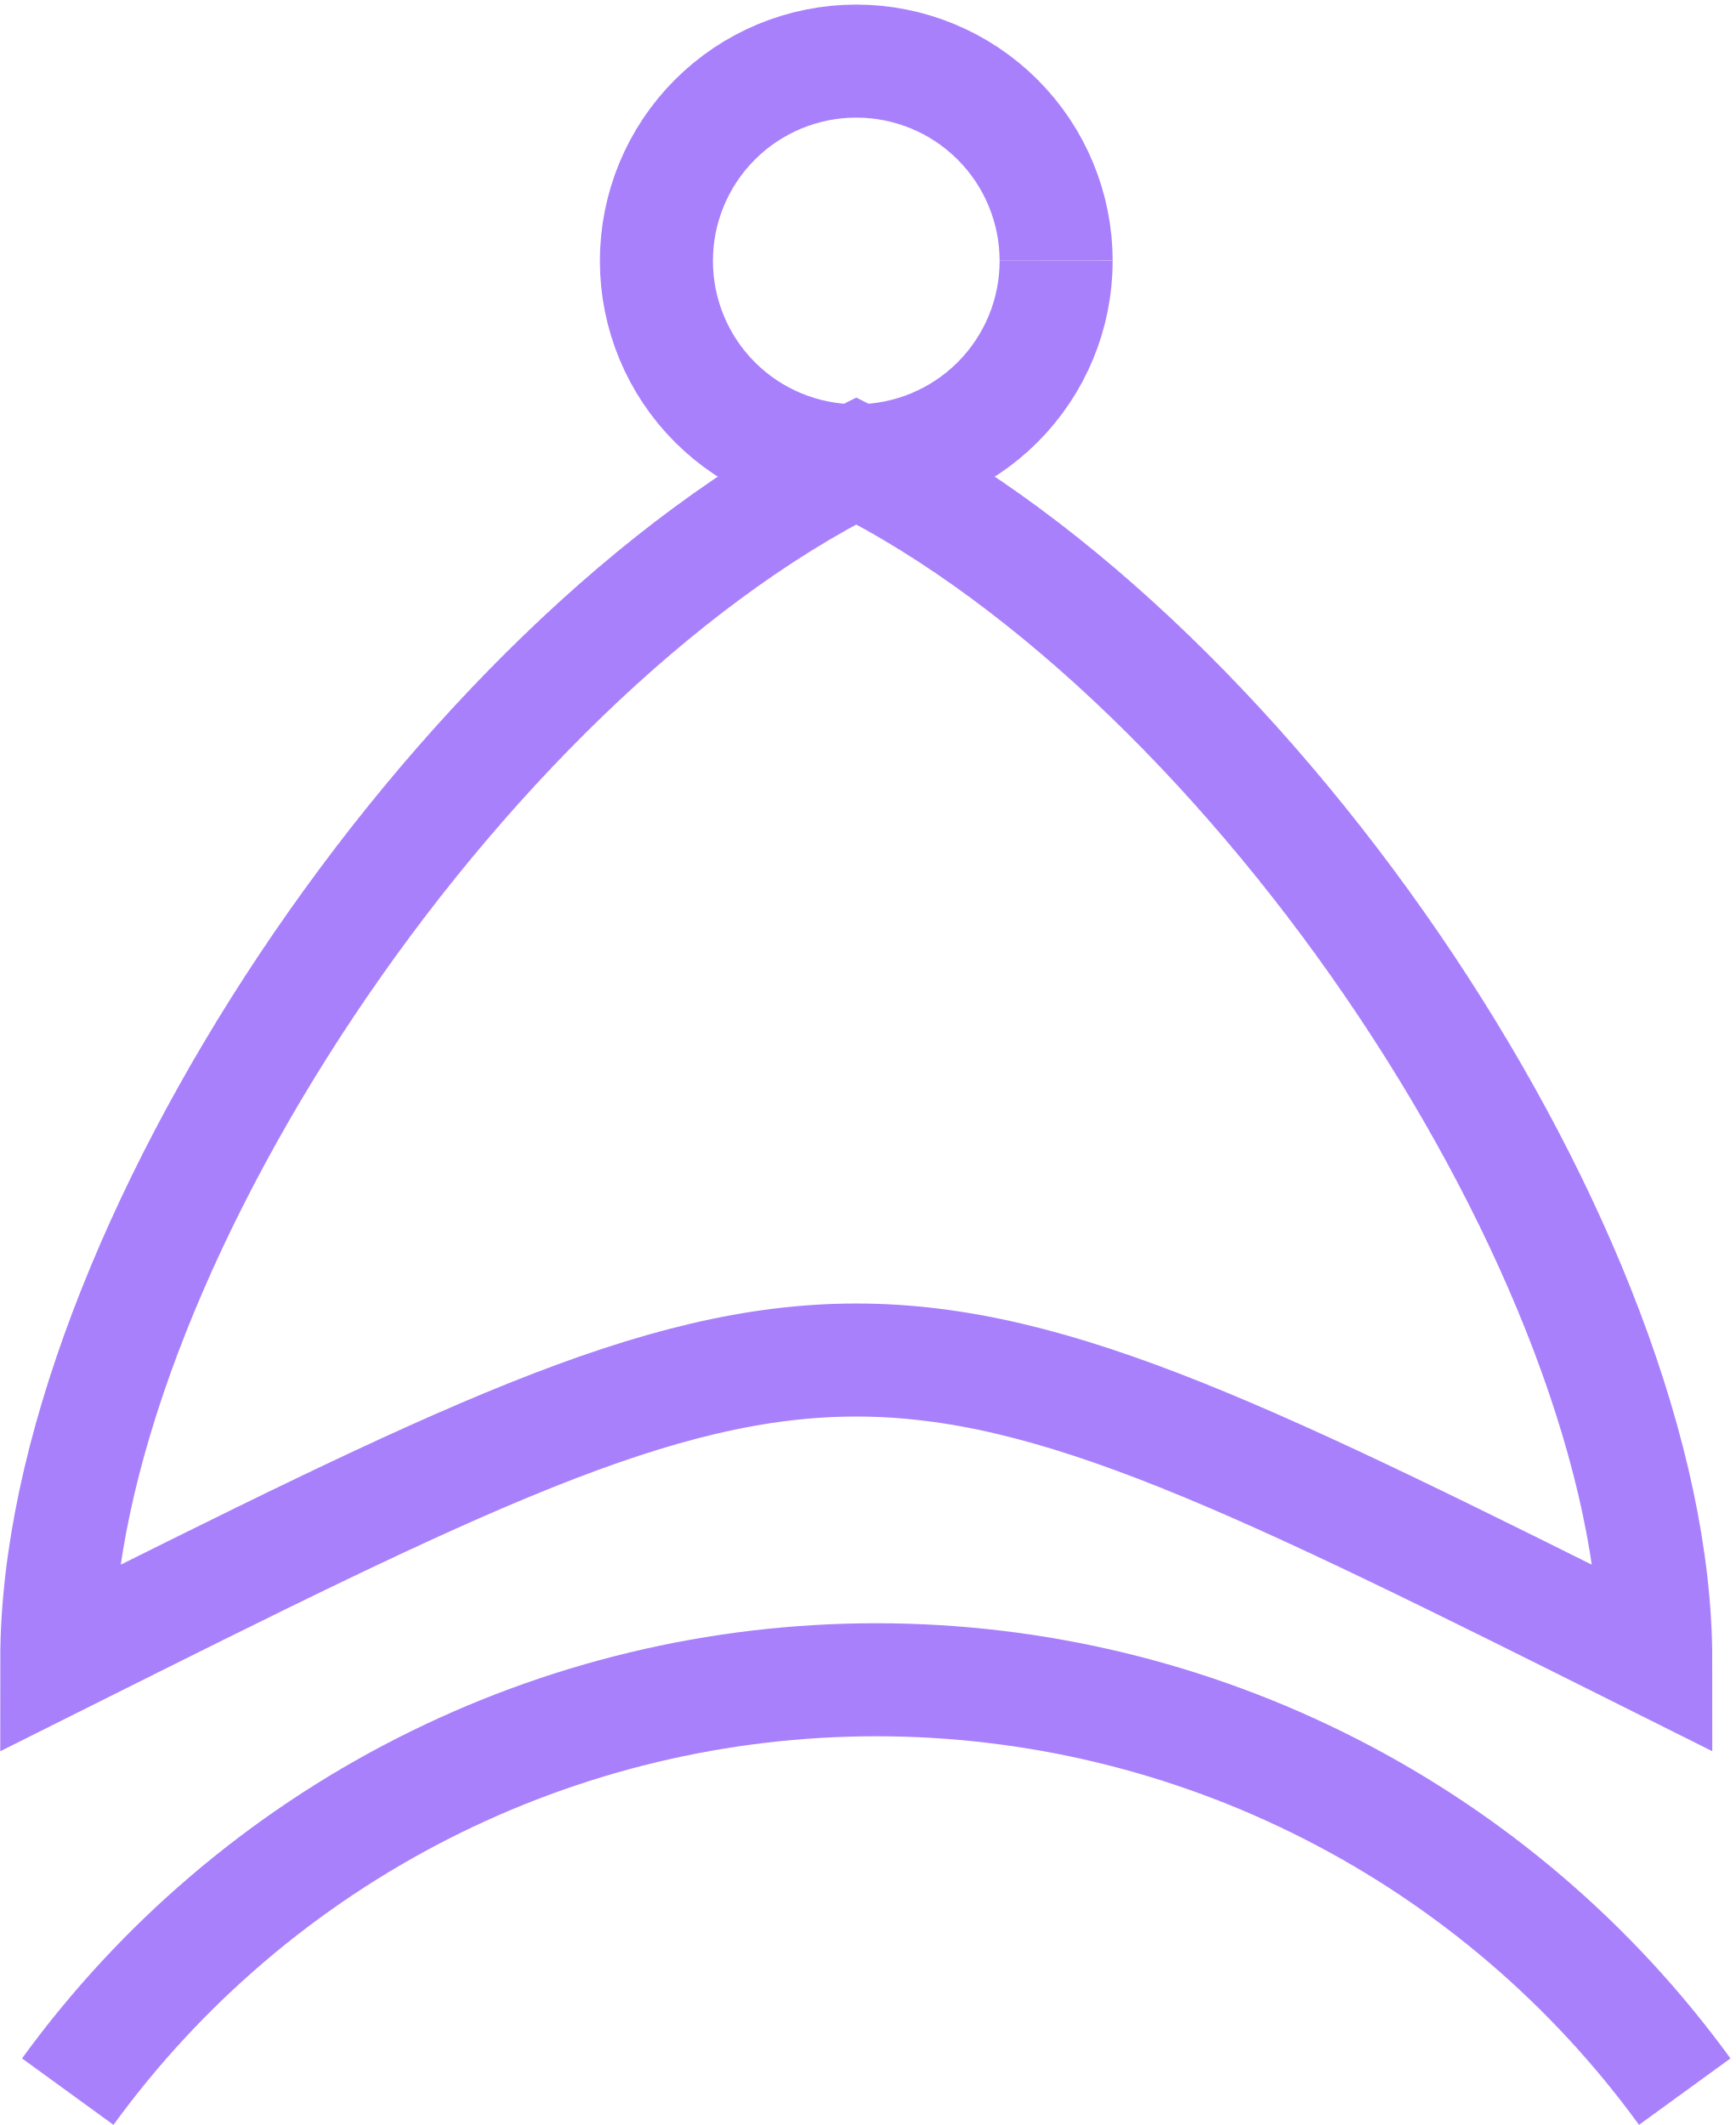
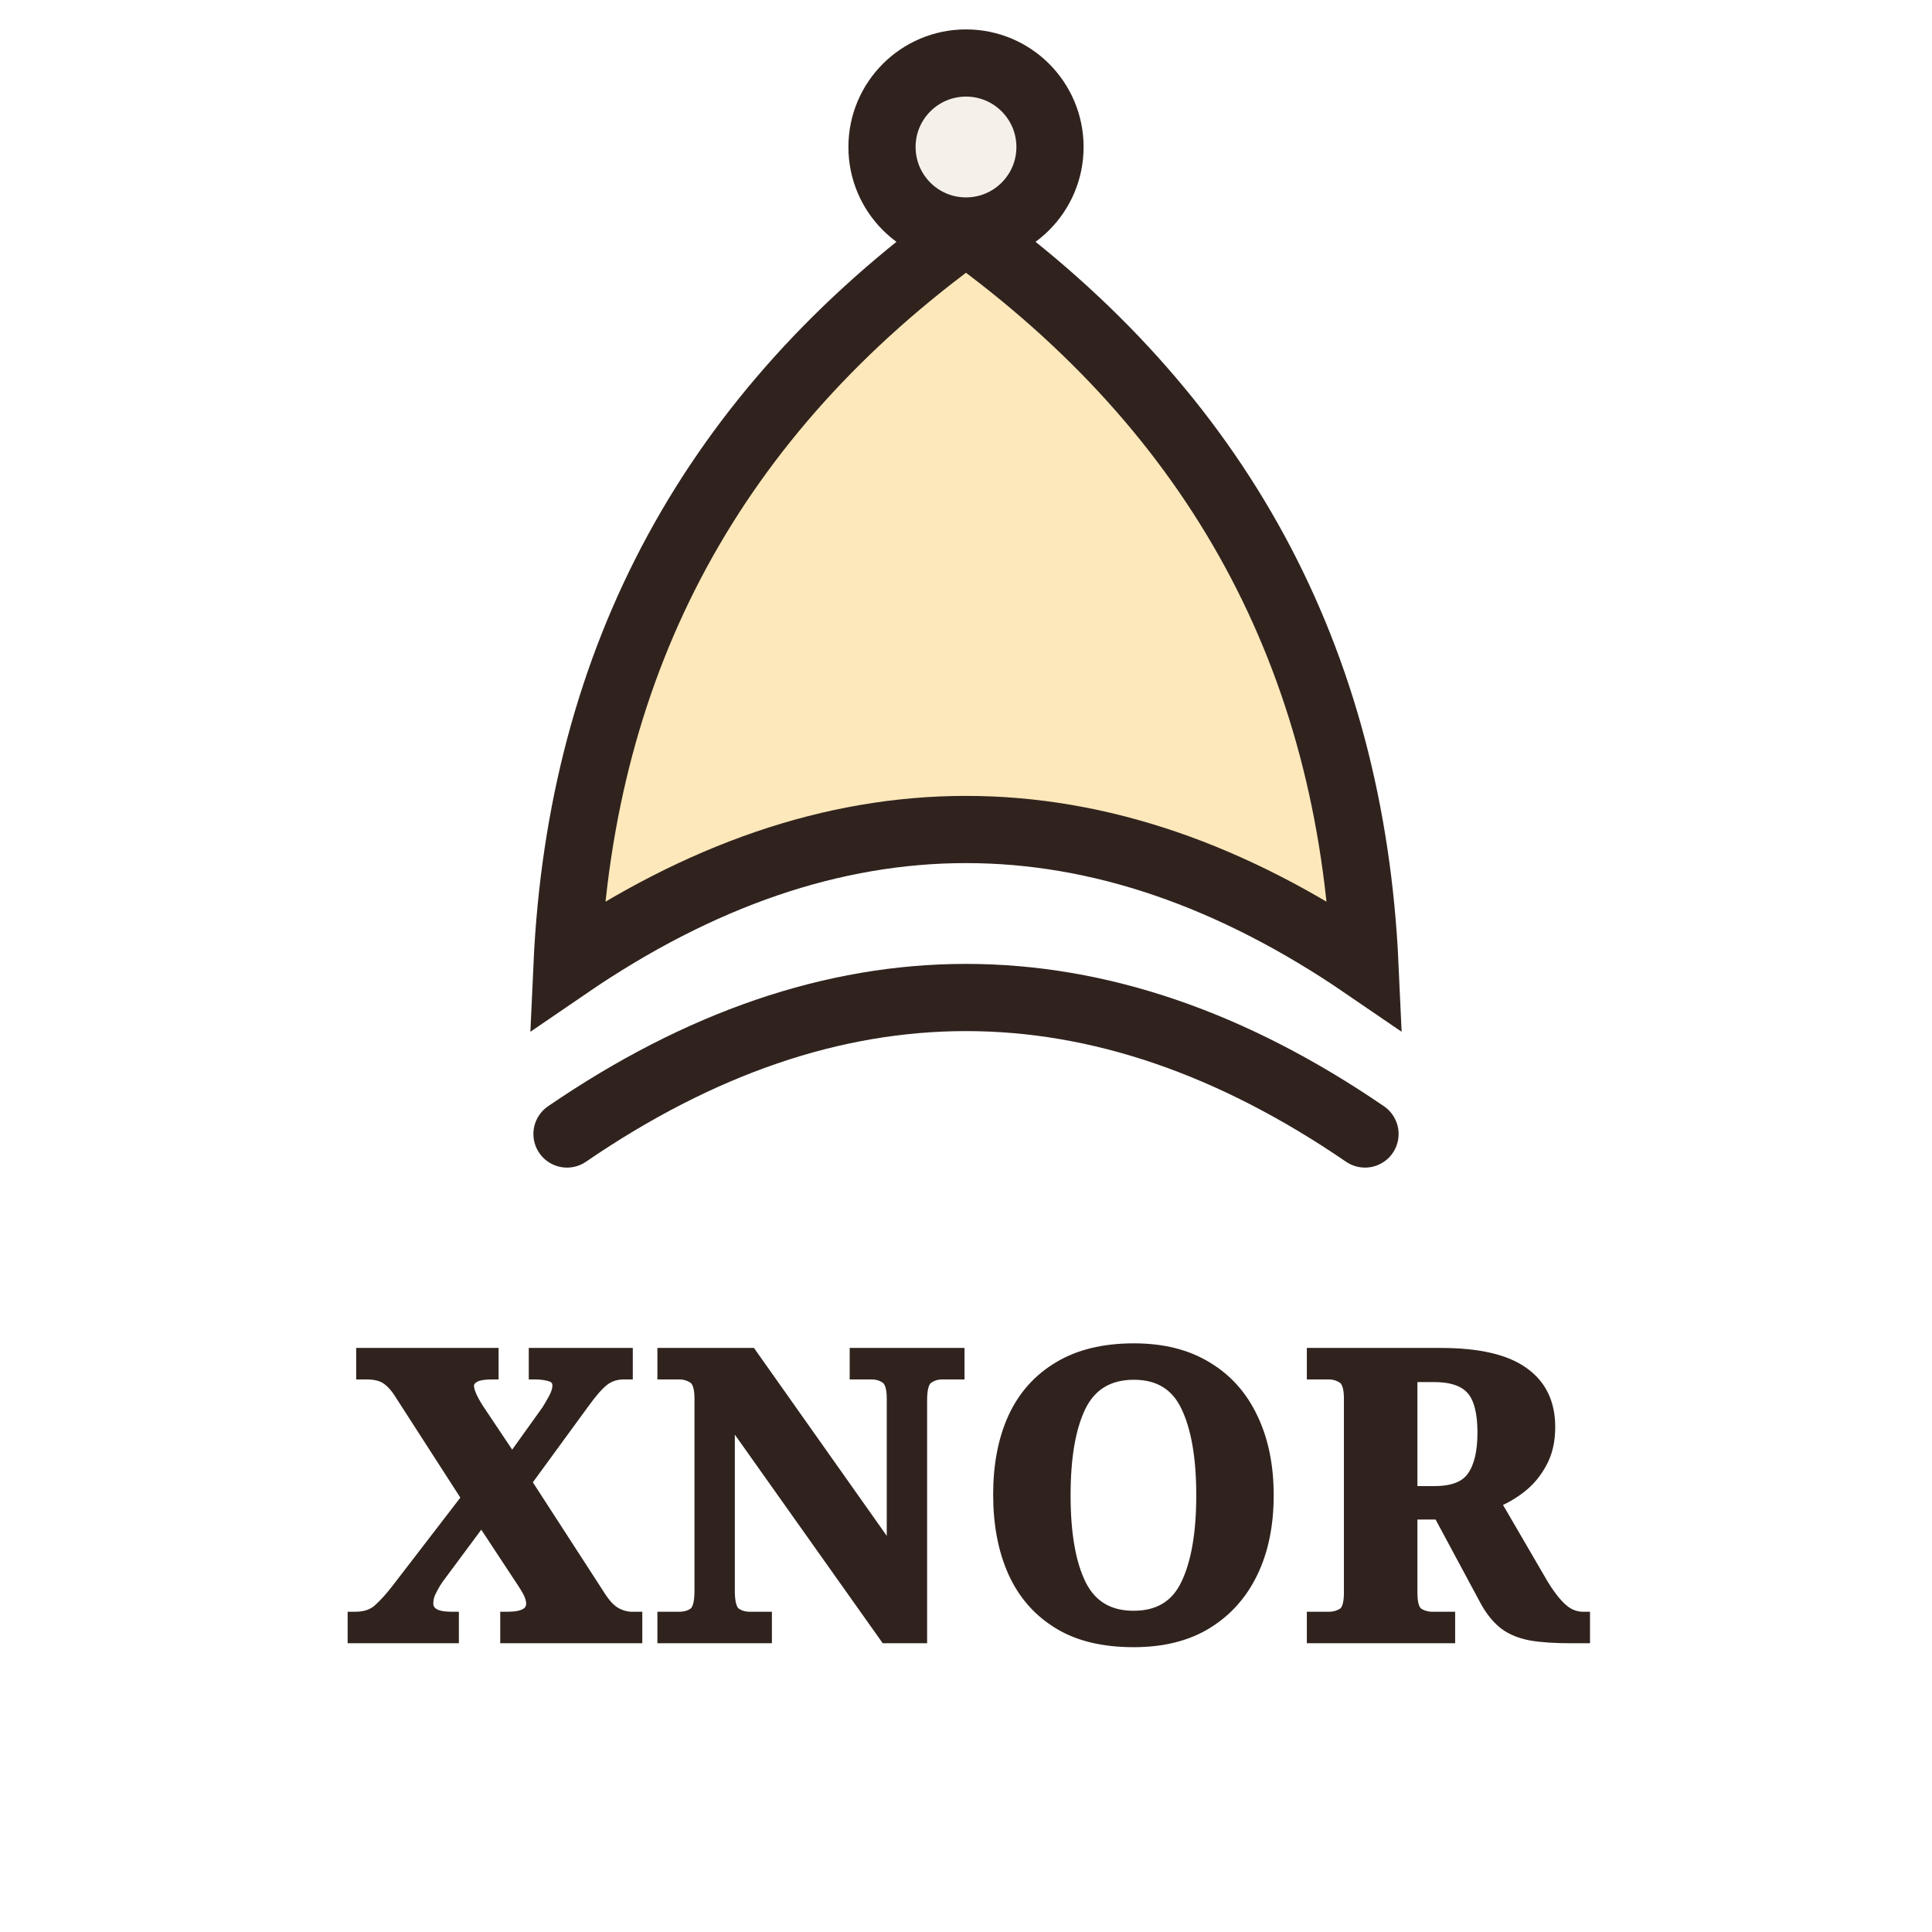
- <svg xmlns="http://www.w3.org/2000/svg" fill="none" height="376" viewBox="0 0 307 376" width="307">
-   <g stroke="#a980fc" stroke-miterlimit="10" stroke-width="20">
-     <path d="m10.047 293.683c0-70.718 70.718-176.795 141.436-212.154 70.718 35.359 141.436 141.436 141.436 212.154-141.436-70.718-141.436-70.718-282.872 0z" />
-     <path d="m11.987 370.095c16.399-22.571 37.908-40.941 62.767-53.608 24.859-12.666 52.363-19.269 80.263-19.269s55.404 6.603 80.263 19.269c24.86 12.667 46.368 31.037 62.767 53.608" />
-     <path d="m186.842 46.17c0 9.376-3.724 18.369-10.353 24.999-6.63 6.631-15.621 10.357-24.997 10.36-9.376.002-18.37-3.719-25.002-10.347-6.633-6.628-10.361-15.618-10.366-24.994-.005-9.376 3.715-18.37 10.341-25.005 6.626-6.634 15.615-10.365 24.991-10.372 9.377-.007 18.372 3.71 25.008 10.335 6.635 6.624 10.369 15.613 10.378 24.989" />
+ <svg xmlns="http://www.w3.org/2000/svg" width="184" height="184" viewBox="-46 -30 92 92">
+   <g transform="rotate(270)">
+     <path d="M -24 -19 Q -11 0 -24 19" fill="none" stroke="#30231e" stroke-width="3.2" stroke-linecap="round" stroke-linejoin="round" />
+     <path d="M -16 -19 Q -3 0 -16 19 Q 6 18 19 0 Q 6 -18 -16 -19 Z" fill="#fce8ba" stroke="#30231e" stroke-width="3.2" stroke-linecap="square" stroke-linejoin="miter" />
+     <circle cx="23" cy="0" r="4" fill="#f5f1ea" stroke="#30231e" stroke-width="3.2" />
  </g>
+   <text x="0" y="48" font-family="Young Serif, Georgia, serif" font-size="19" font-weight="800" letter-spacing="0.5" text-anchor="middle" fill="#30231e" stroke="#30231e" stroke-width="0.5">XNOR</text>
</svg>
